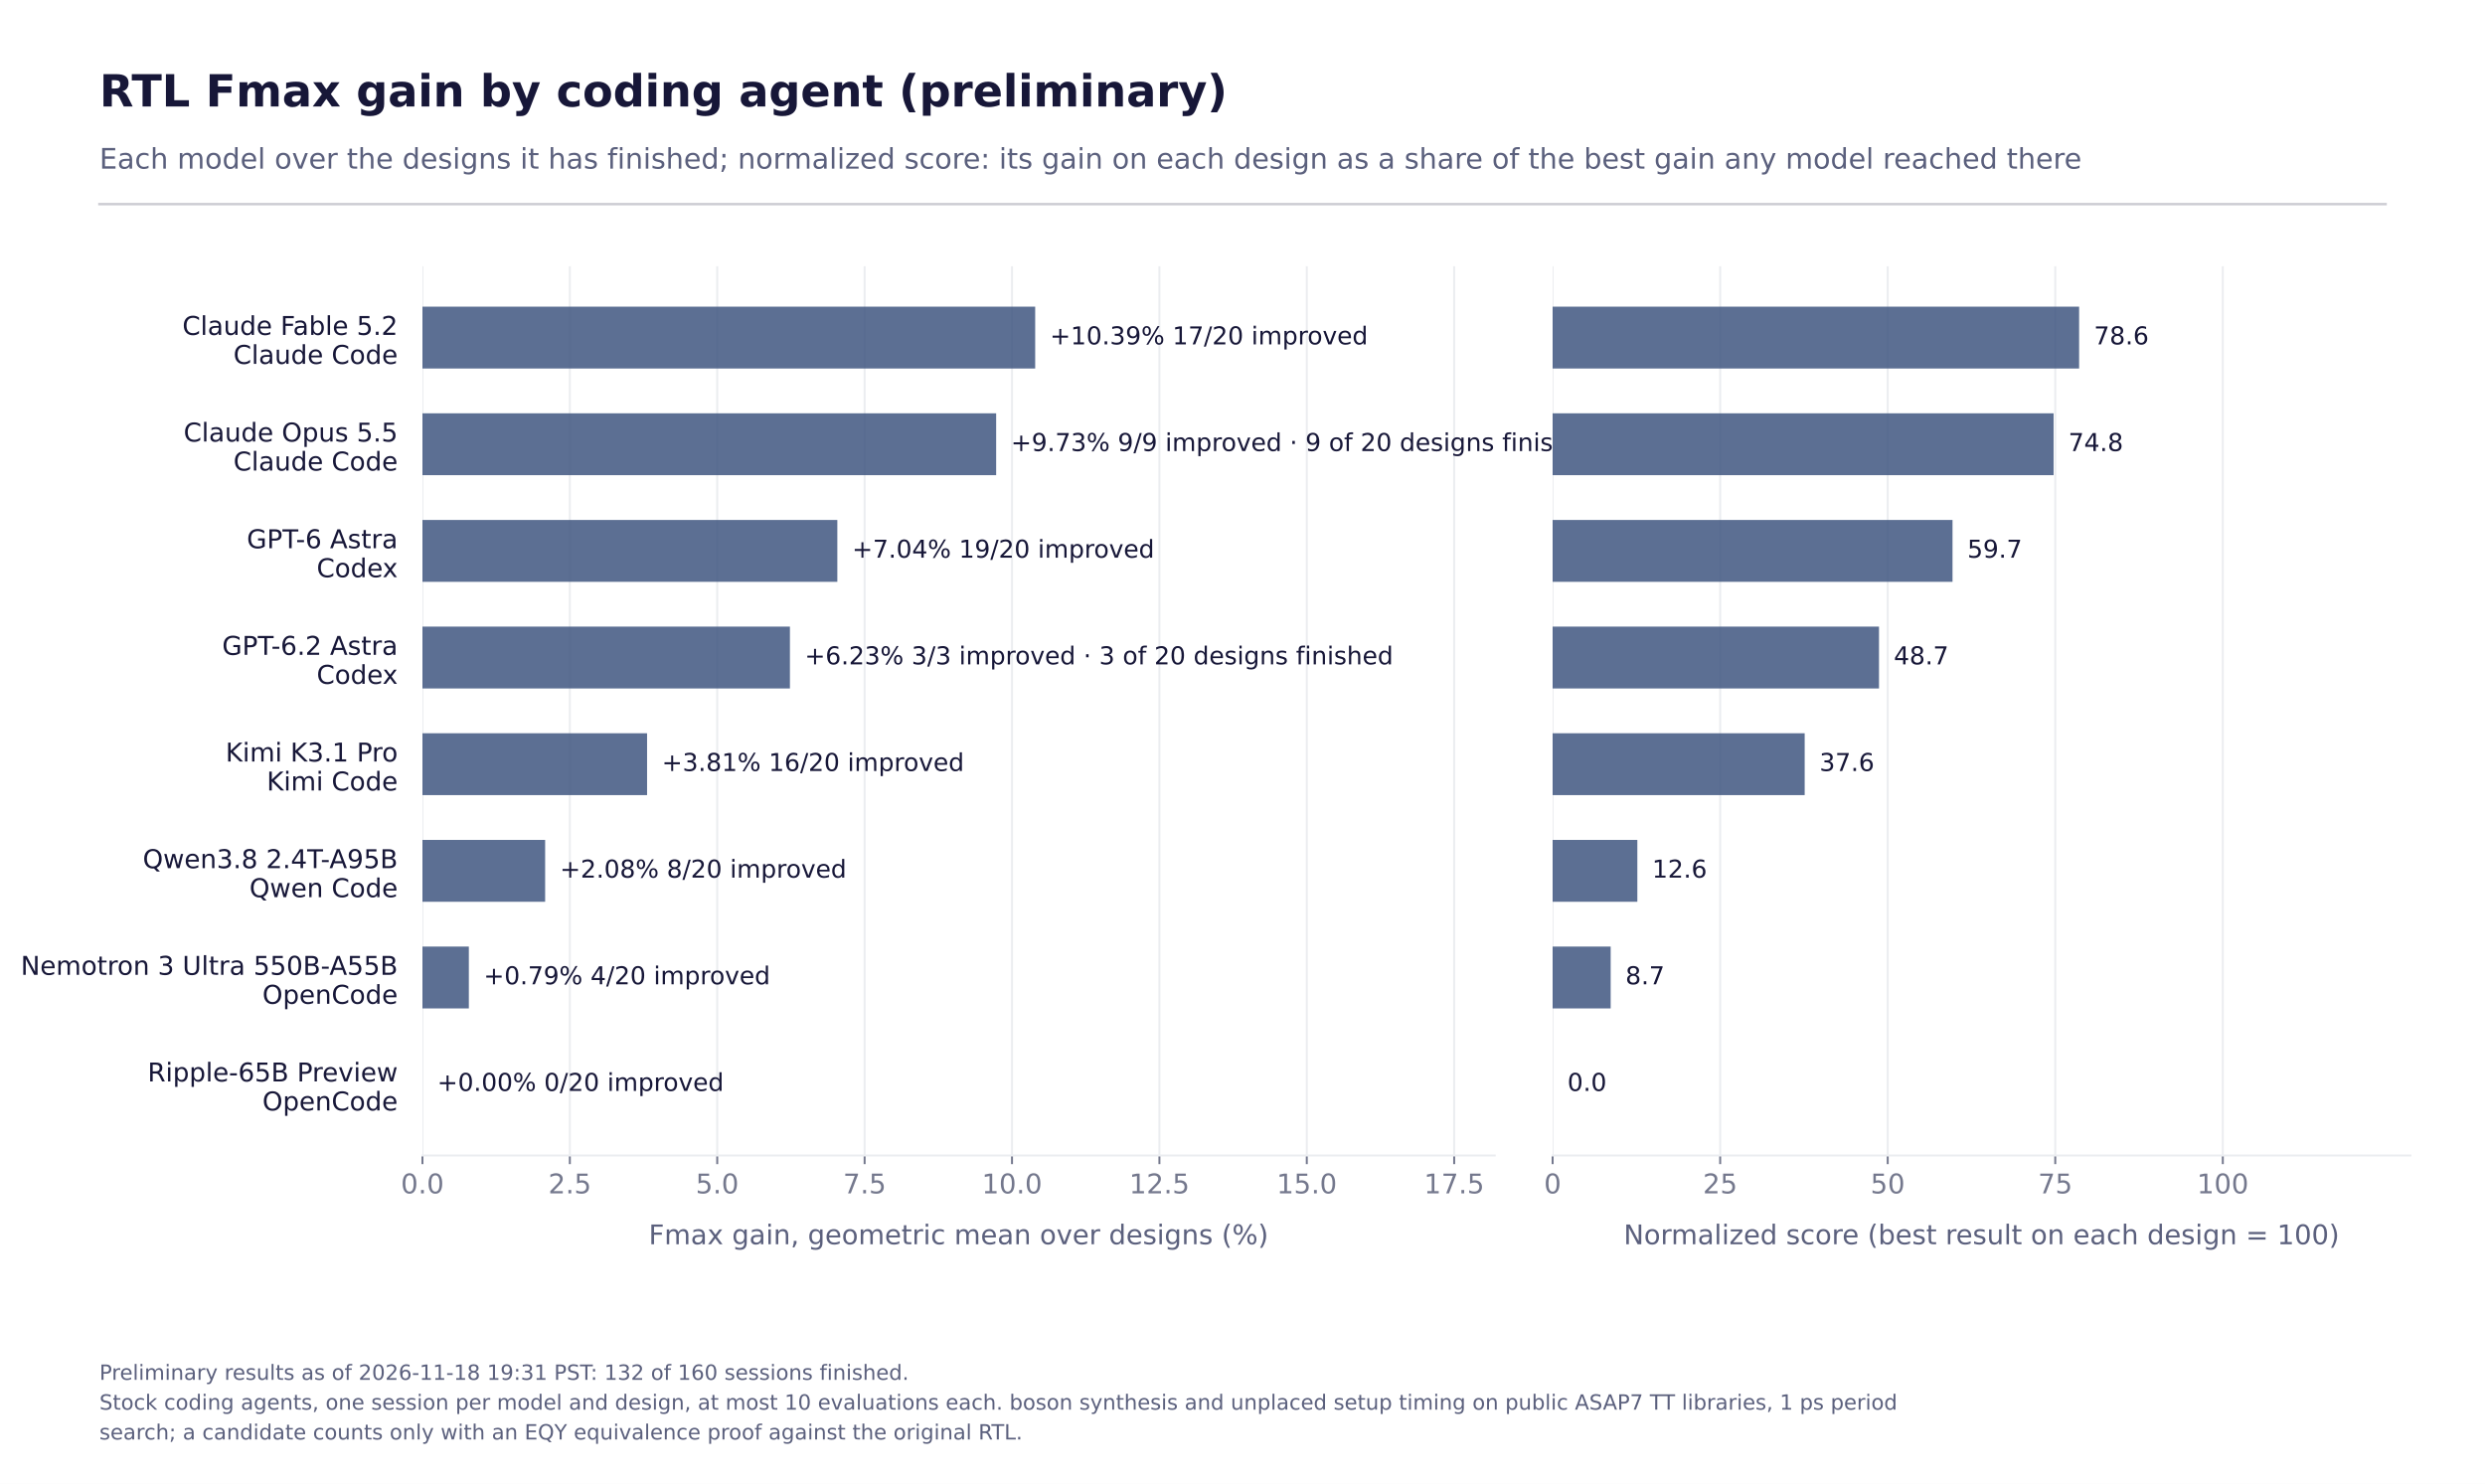
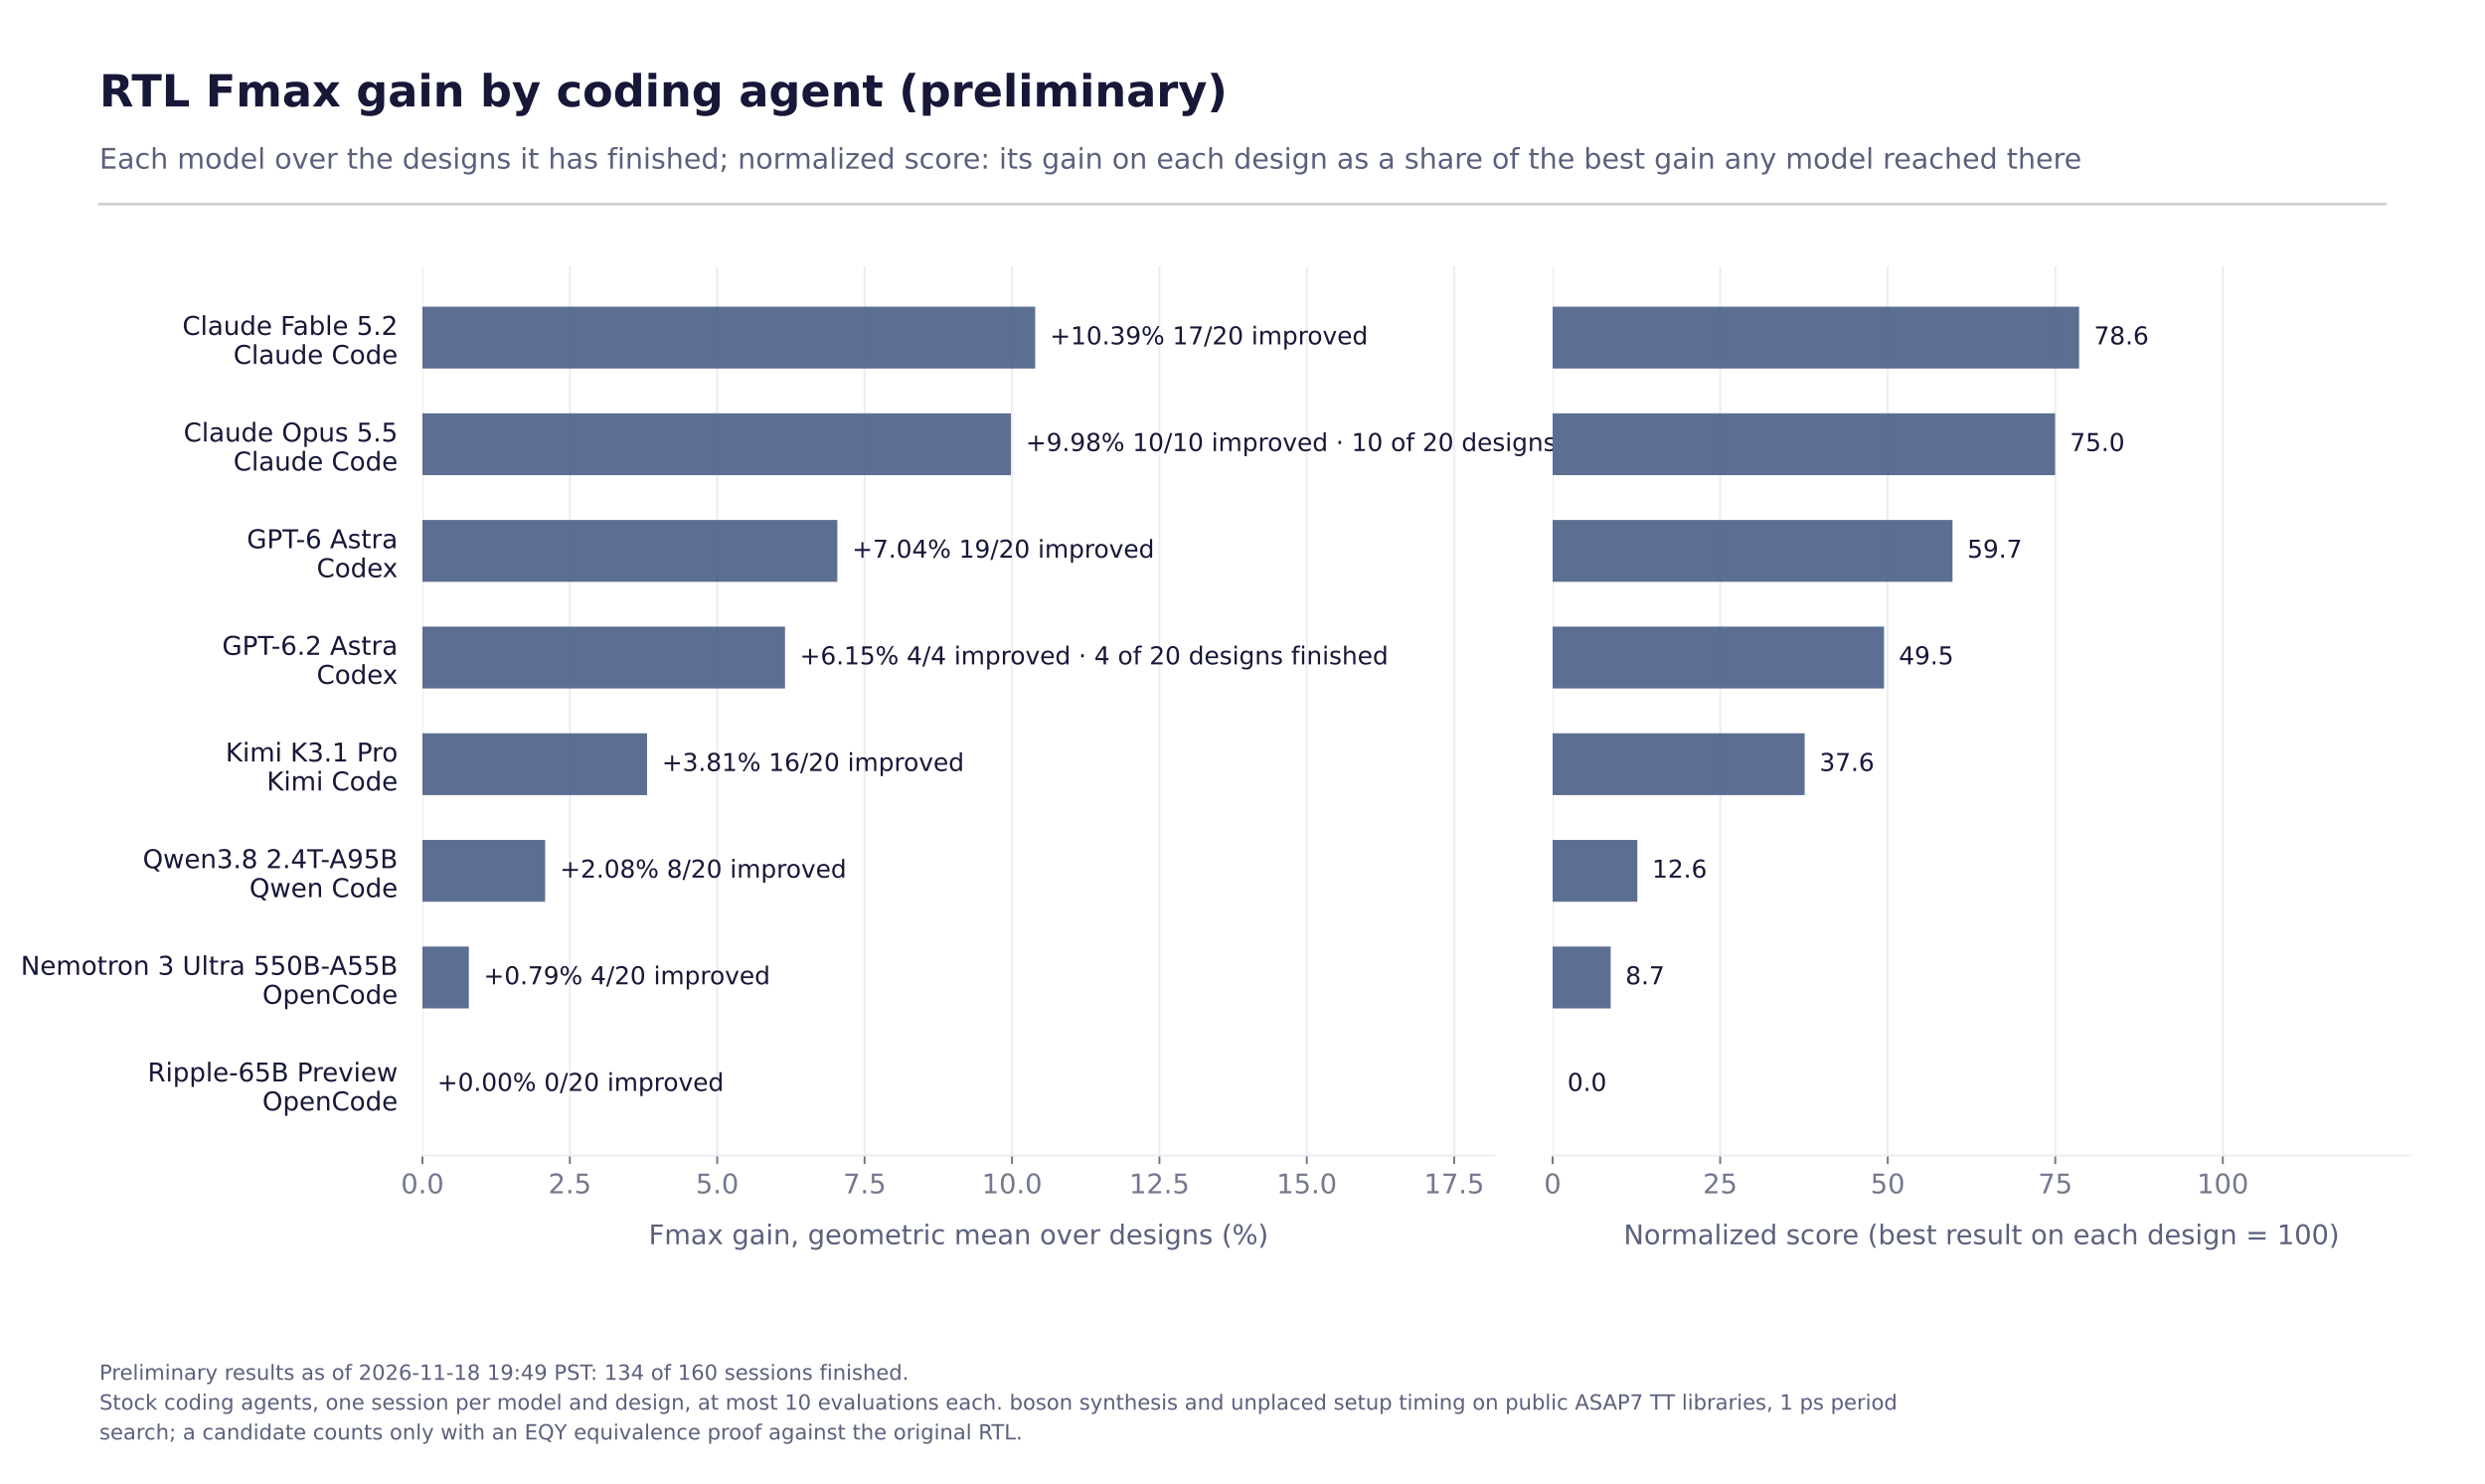
<svg xmlns="http://www.w3.org/2000/svg" xmlns:xlink="http://www.w3.org/1999/xlink" width="1008pt" height="601.92pt" viewBox="0 0 1008 601.92" version="1.1">
  <defs>
    <style type="text/css">*{stroke-linejoin: round; stroke-linecap: butt}</style>
  </defs>
  <g id="figure_1">
    <g id="patch_1">
      <path d="M 0 601.92  L 1008 601.92  L 1008 0  L 0 0  z " style="fill: #ffffff" />
    </g>
    <g id="axes_1">
      <g id="patch_2">
        <path d="M 171.36 468.72  L 606.311 468.72  L 606.311 108  L 171.36 108  z " style="fill: #ffffff" />
      </g>
      <g id="matplotlib.axis_1">
        <g id="xtick_1">
          <g id="line2d_1">
-             <path d="M 171.36 468.72  L 171.36 108  " clip-path="url(#pb3bda55762)" style="fill: none; stroke: #ebedf0; stroke-width: 0.8; stroke-linecap: square" />
+             <path d="M 171.36 468.72  L 171.36 108  " clip-path="url(#pba1dd83146)" style="fill: none; stroke: #ebedf0; stroke-width: 0.8; stroke-linecap: square" />
          </g>
          <g id="line2d_2">
            <defs>
              <path id="m93d353a957" d="M 0 0  L 0 3.5  " style="stroke: #74788d; stroke-width: 0.8" />
            </defs>
            <g>
              <use xlink:href="#m93d353a957" x="171.36" y="468.72" style="fill: #74788d; stroke: #74788d; stroke-width: 0.8" />
            </g>
          </g>
          <g id="text_1">
            <text style="fill: #74788d; font: 11px 'DejaVu Sans'; text-anchor: middle" x="171.36" y="484.078" transform="rotate(-0 171.36 484.0783)">0.0</text>
          </g>
        </g>
        <g id="xtick_2">
          <g id="line2d_3">
-             <path d="M 231.146 468.72  L 231.146 108  " clip-path="url(#pb3bda55762)" style="fill: none; stroke: #ebedf0; stroke-width: 0.8; stroke-linecap: square" />
+             <path d="M 231.146 468.72  L 231.146 108  " clip-path="url(#pba1dd83146)" style="fill: none; stroke: #ebedf0; stroke-width: 0.8; stroke-linecap: square" />
          </g>
          <g id="line2d_4">
            <g>
              <use xlink:href="#m93d353a957" x="231.146" y="468.72" style="fill: #74788d; stroke: #74788d; stroke-width: 0.8" />
            </g>
          </g>
          <g id="text_2">
            <text style="fill: #74788d; font: 11px 'DejaVu Sans'; text-anchor: middle" x="231.146" y="484.078" transform="rotate(-0 231.1463 484.0783)">2.5</text>
          </g>
        </g>
        <g id="xtick_3">
          <g id="line2d_5">
-             <path d="M 290.933 468.72  L 290.933 108  " clip-path="url(#pb3bda55762)" style="fill: none; stroke: #ebedf0; stroke-width: 0.8; stroke-linecap: square" />
+             <path d="M 290.933 468.72  L 290.933 108  " clip-path="url(#pba1dd83146)" style="fill: none; stroke: #ebedf0; stroke-width: 0.8; stroke-linecap: square" />
          </g>
          <g id="line2d_6">
            <g>
              <use xlink:href="#m93d353a957" x="290.933" y="468.72" style="fill: #74788d; stroke: #74788d; stroke-width: 0.8" />
            </g>
          </g>
          <g id="text_3">
            <text style="fill: #74788d; font: 11px 'DejaVu Sans'; text-anchor: middle" x="290.933" y="484.078" transform="rotate(-0 290.9326 484.0783)">5.0</text>
          </g>
        </g>
        <g id="xtick_4">
          <g id="line2d_7">
-             <path d="M 350.719 468.72  L 350.719 108  " clip-path="url(#pb3bda55762)" style="fill: none; stroke: #ebedf0; stroke-width: 0.8; stroke-linecap: square" />
+             <path d="M 350.719 468.72  L 350.719 108  " clip-path="url(#pba1dd83146)" style="fill: none; stroke: #ebedf0; stroke-width: 0.8; stroke-linecap: square" />
          </g>
          <g id="line2d_8">
            <g>
              <use xlink:href="#m93d353a957" x="350.719" y="468.72" style="fill: #74788d; stroke: #74788d; stroke-width: 0.8" />
            </g>
          </g>
          <g id="text_4">
            <text style="fill: #74788d; font: 11px 'DejaVu Sans'; text-anchor: middle" x="350.719" y="484.078" transform="rotate(-0 350.719 484.0783)">7.5</text>
          </g>
        </g>
        <g id="xtick_5">
          <g id="line2d_9">
-             <path d="M 410.505 468.72  L 410.505 108  " clip-path="url(#pb3bda55762)" style="fill: none; stroke: #ebedf0; stroke-width: 0.8; stroke-linecap: square" />
+             <path d="M 410.505 468.72  L 410.505 108  " clip-path="url(#pba1dd83146)" style="fill: none; stroke: #ebedf0; stroke-width: 0.8; stroke-linecap: square" />
          </g>
          <g id="line2d_10">
            <g>
              <use xlink:href="#m93d353a957" x="410.505" y="468.72" style="fill: #74788d; stroke: #74788d; stroke-width: 0.8" />
            </g>
          </g>
          <g id="text_5">
            <text style="fill: #74788d; font: 11px 'DejaVu Sans'; text-anchor: middle" x="410.505" y="484.078" transform="rotate(-0 410.5053 484.0783)">10.0</text>
          </g>
        </g>
        <g id="xtick_6">
          <g id="line2d_11">
-             <path d="M 470.292 468.72  L 470.292 108  " clip-path="url(#pb3bda55762)" style="fill: none; stroke: #ebedf0; stroke-width: 0.8; stroke-linecap: square" />
+             <path d="M 470.292 468.72  L 470.292 108  " clip-path="url(#pba1dd83146)" style="fill: none; stroke: #ebedf0; stroke-width: 0.8; stroke-linecap: square" />
          </g>
          <g id="line2d_12">
            <g>
              <use xlink:href="#m93d353a957" x="470.292" y="468.72" style="fill: #74788d; stroke: #74788d; stroke-width: 0.8" />
            </g>
          </g>
          <g id="text_6">
            <text style="fill: #74788d; font: 11px 'DejaVu Sans'; text-anchor: middle" x="470.292" y="484.078" transform="rotate(-0 470.2916 484.0783)">12.5</text>
          </g>
        </g>
        <g id="xtick_7">
          <g id="line2d_13">
-             <path d="M 530.078 468.72  L 530.078 108  " clip-path="url(#pb3bda55762)" style="fill: none; stroke: #ebedf0; stroke-width: 0.8; stroke-linecap: square" />
+             <path d="M 530.078 468.72  L 530.078 108  " clip-path="url(#pba1dd83146)" style="fill: none; stroke: #ebedf0; stroke-width: 0.8; stroke-linecap: square" />
          </g>
          <g id="line2d_14">
            <g>
              <use xlink:href="#m93d353a957" x="530.078" y="468.72" style="fill: #74788d; stroke: #74788d; stroke-width: 0.8" />
            </g>
          </g>
          <g id="text_7">
            <text style="fill: #74788d; font: 11px 'DejaVu Sans'; text-anchor: middle" x="530.078" y="484.078" transform="rotate(-0 530.0779 484.0783)">15.0</text>
          </g>
        </g>
        <g id="xtick_8">
          <g id="line2d_15">
-             <path d="M 589.864 468.72  L 589.864 108  " clip-path="url(#pb3bda55762)" style="fill: none; stroke: #ebedf0; stroke-width: 0.8; stroke-linecap: square" />
+             <path d="M 589.864 468.72  L 589.864 108  " clip-path="url(#pba1dd83146)" style="fill: none; stroke: #ebedf0; stroke-width: 0.8; stroke-linecap: square" />
          </g>
          <g id="line2d_16">
            <g>
              <use xlink:href="#m93d353a957" x="589.864" y="468.72" style="fill: #74788d; stroke: #74788d; stroke-width: 0.8" />
            </g>
          </g>
          <g id="text_8">
            <text style="fill: #74788d; font: 11px 'DejaVu Sans'; text-anchor: middle" x="589.864" y="484.078" transform="rotate(-0 589.8642 484.0783)">17.5</text>
          </g>
        </g>
        <g id="text_9">
          <text style="fill: #5b607d; font: 11px 'DejaVu Sans'; text-anchor: middle" x="388.836" y="504.724" transform="rotate(-0 388.8357 504.7242)">Fmax gain, geometric mean over designs (%)</text>
        </g>
      </g>
      <g id="matplotlib.axis_2">
        <g id="ytick_1">
          <g id="line2d_17" />
          <g id="text_10">
            <text style="fill: #171738; font: 10.5px 'DejaVu Sans'" transform="translate(73.96391 135.8506)">Claude Fable 5.2</text>
            <text style="fill: #171738; font: 10.5px 'DejaVu Sans'" transform="translate(94.67516 147.6083)">Claude Code</text>
          </g>
        </g>
        <g id="ytick_2">
          <g id="line2d_18" />
          <g id="text_11">
            <text style="fill: #171738; font: 10.5px 'DejaVu Sans'" transform="translate(74.46758 179.1127)">Claude Opus 5.5</text>
            <text style="fill: #171738; font: 10.5px 'DejaVu Sans'" transform="translate(94.67516 190.8704)">Claude Code</text>
          </g>
        </g>
        <g id="ytick_3">
          <g id="line2d_19" />
          <g id="text_12">
            <text style="fill: #171738; font: 10.5px 'DejaVu Sans'" transform="translate(100.1122 222.3749)">GPT-6 Astra</text>
            <text style="fill: #171738; font: 10.5px 'DejaVu Sans'" transform="translate(128.4458 234.1326)">Codex</text>
          </g>
        </g>
        <g id="ytick_4">
          <g id="line2d_20" />
          <g id="text_13">
            <text style="fill: #171738; font: 10.5px 'DejaVu Sans'" transform="translate(90.09453 265.6371)">GPT-6.2 Astra</text>
            <text style="fill: #171738; font: 10.5px 'DejaVu Sans'" transform="translate(128.4458 277.3948)">Codex</text>
          </g>
        </g>
        <g id="ytick_5">
          <g id="line2d_21" />
          <g id="text_14">
            <text style="fill: #171738; font: 10.5px 'DejaVu Sans'" transform="translate(91.50219 308.8993)">Kimi K3.1 Pro</text>
            <text style="fill: #171738; font: 10.5px 'DejaVu Sans'" transform="translate(108.1923 320.657)">Kimi Code</text>
          </g>
        </g>
        <g id="ytick_6">
          <g id="line2d_22" />
          <g id="text_15">
            <text style="fill: #171738; font: 10.5px 'DejaVu Sans'" transform="translate(57.90383 352.1614)">Qwen3.8 2.4T-A95B</text>
            <text style="fill: #171738; font: 10.5px 'DejaVu Sans'" transform="translate(101.172 363.9191)">Qwen Code</text>
          </g>
        </g>
        <g id="ytick_7">
          <g id="line2d_23" />
          <g id="text_16">
            <text style="fill: #171738; font: 10.5px 'DejaVu Sans'" transform="translate(8.409453 395.4236)">Nemotron 3 Ultra 550B-A55B</text>
            <text style="fill: #171738; font: 10.5px 'DejaVu Sans'" transform="translate(106.4302 407.1813)">OpenCode</text>
          </g>
        </g>
        <g id="ytick_8">
          <g id="line2d_24" />
          <g id="text_17">
            <text style="fill: #171738; font: 10.5px 'DejaVu Sans'" transform="translate(59.87914 438.6858)">Ripple-65B Preview</text>
            <text style="fill: #171738; font: 10.5px 'DejaVu Sans'" transform="translate(106.4302 450.4435)">OpenCode</text>
          </g>
        </g>
      </g>
      <g id="patch_3">
-         <path d="M 171.36 124.396  L 419.904 124.396  L 419.904 149.488  L 171.36 149.488  z " clip-path="url(#pb3bda55762)" style="fill: #3f5680; opacity: 0.85" />
+         <path d="M 171.36 124.396  L 419.904 124.396  L 419.904 149.488  L 171.36 149.488  z " clip-path="url(#pba1dd83146)" style="fill: #3f5680; opacity: 0.85" />
      </g>
      <g id="patch_4">
-         <path d="M 171.36 167.659  L 404.072 167.659  L 404.072 192.751  L 171.36 192.751  z " clip-path="url(#pb3bda55762)" style="fill: #3f5680; opacity: 0.85" />
+         <path d="M 171.36 167.659  L 410.075 167.659  L 410.075 192.751  L 171.36 192.751  z " clip-path="url(#pba1dd83146)" style="fill: #3f5680; opacity: 0.85" />
      </g>
      <g id="patch_5">
-         <path d="M 171.36 210.921  L 339.647 210.921  L 339.647 236.013  L 171.36 236.013  z " clip-path="url(#pb3bda55762)" style="fill: #3f5680; opacity: 0.85" />
+         <path d="M 171.36 210.921  L 339.647 210.921  L 339.647 236.013  L 171.36 236.013  z " clip-path="url(#pba1dd83146)" style="fill: #3f5680; opacity: 0.85" />
      </g>
      <g id="patch_6">
-         <path d="M 171.36 254.183  L 320.419 254.183  L 320.419 279.275  L 171.36 279.275  z " clip-path="url(#pb3bda55762)" style="fill: #3f5680; opacity: 0.85" />
+         <path d="M 171.36 254.183  L 318.434 254.183  L 318.434 279.275  L 171.36 279.275  z " clip-path="url(#pba1dd83146)" style="fill: #3f5680; opacity: 0.85" />
      </g>
      <g id="patch_7">
-         <path d="M 171.36 297.445  L 262.474 297.445  L 262.474 322.537  L 171.36 322.537  z " clip-path="url(#pb3bda55762)" style="fill: #3f5680; opacity: 0.85" />
+         <path d="M 171.36 297.445  L 262.474 297.445  L 262.474 322.537  L 171.36 322.537  z " clip-path="url(#pba1dd83146)" style="fill: #3f5680; opacity: 0.85" />
      </g>
      <g id="patch_8">
-         <path d="M 171.36 340.707  L 221.126 340.707  L 221.126 365.799  L 171.36 365.799  z " clip-path="url(#pb3bda55762)" style="fill: #3f5680; opacity: 0.85" />
+         <path d="M 171.36 340.707  L 221.126 340.707  L 221.126 365.799  L 171.36 365.799  z " clip-path="url(#pba1dd83146)" style="fill: #3f5680; opacity: 0.85" />
      </g>
      <g id="patch_9">
-         <path d="M 171.36 383.969  L 190.181 383.969  L 190.181 409.061  L 171.36 409.061  z " clip-path="url(#pb3bda55762)" style="fill: #3f5680; opacity: 0.85" />
+         <path d="M 171.36 383.969  L 190.181 383.969  L 190.181 409.061  L 171.36 409.061  z " clip-path="url(#pba1dd83146)" style="fill: #3f5680; opacity: 0.85" />
      </g>
      <g id="patch_10">
-         <path d="M 171.36 427.232  L 171.36 427.232  L 171.36 452.324  L 171.36 452.324  z " clip-path="url(#pb3bda55762)" style="fill: #3f5680; opacity: 0.85" />
+         <path d="M 171.36 427.232  L 171.36 427.232  L 171.36 452.324  L 171.36 452.324  z " clip-path="url(#pba1dd83146)" style="fill: #3f5680; opacity: 0.85" />
      </g>
      <g id="patch_11">
        <path d="M 171.36 468.72  L 606.311 468.72  " style="fill: none; stroke: #ebedf0; stroke-width: 0.8; stroke-linejoin: miter; stroke-linecap: square" />
      </g>
      <g id="text_18">
        <text style="fill: #171738; font: 10px 'DejaVu Sans'; text-anchor: start" x="425.904" y="139.702" transform="rotate(-0 425.9037 139.7018)">+10.39%   17/20 improved</text>
      </g>
      <g id="text_19">
-         <text style="fill: #171738; font: 10px 'DejaVu Sans'; text-anchor: start" x="410.072" y="182.964" transform="rotate(-0 410.0723 182.9639)">+9.73%   9/9 improved · 9 of 20 designs finished</text>
+         <text style="fill: #171738; font: 10px 'DejaVu Sans'; text-anchor: start" x="416.075" y="182.964" transform="rotate(-0 416.0748 182.9639)">+9.98%   10/10 improved · 10 of 20 designs finished</text>
      </g>
      <g id="text_20">
        <text style="fill: #171738; font: 10px 'DejaVu Sans'; text-anchor: start" x="345.647" y="226.226" transform="rotate(-0 345.6465 226.2261)">+7.04%   19/20 improved</text>
      </g>
      <g id="text_21">
-         <text style="fill: #171738; font: 10px 'DejaVu Sans'; text-anchor: start" x="326.419" y="269.488" transform="rotate(-0 326.4193 269.4883)">+6.23%   3/3 improved · 3 of 20 designs finished</text>
+         <text style="fill: #171738; font: 10px 'DejaVu Sans'; text-anchor: start" x="324.434" y="269.488" transform="rotate(-0 324.4343 269.4883)">+6.15%   4/4 improved · 4 of 20 designs finished</text>
      </g>
      <g id="text_22">
        <text style="fill: #171738; font: 10px 'DejaVu Sans'; text-anchor: start" x="268.474" y="312.75" transform="rotate(-0 268.4744 312.7505)">+3.81%   16/20 improved</text>
      </g>
      <g id="text_23">
        <text style="fill: #171738; font: 10px 'DejaVu Sans'; text-anchor: start" x="227.126" y="356.013" transform="rotate(-0 227.1261 356.0126)">+2.08%   8/20 improved</text>
      </g>
      <g id="text_24">
        <text style="fill: #171738; font: 10px 'DejaVu Sans'; text-anchor: start" x="196.181" y="399.275" transform="rotate(-0 196.1807 399.2748)">+0.79%   4/20 improved</text>
      </g>
      <g id="text_25">
        <text style="fill: #171738; font: 10px 'DejaVu Sans'; text-anchor: start" x="177.36" y="442.537" transform="rotate(-0 177.36 442.537)">+0.00%   0/20 improved</text>
      </g>
    </g>
    <g id="axes_2">
      <g id="patch_12">
        <path d="M 629.799 468.72  L 977.76 468.72  L 977.76 108  L 629.799 108  z " style="fill: #ffffff" />
      </g>
      <g id="matplotlib.axis_3">
        <g id="xtick_9">
          <g id="line2d_25">
-             <path d="M 629.799 468.72  L 629.799 108  " clip-path="url(#p01aa2b09fa)" style="fill: none; stroke: #ebedf0; stroke-width: 0.8; stroke-linecap: square" />
+             <path d="M 629.799 468.72  L 629.799 108  " clip-path="url(#p0ac3e5d269)" style="fill: none; stroke: #ebedf0; stroke-width: 0.8; stroke-linecap: square" />
          </g>
          <g id="line2d_26">
            <g>
              <use xlink:href="#m93d353a957" x="629.799" y="468.72" style="fill: #74788d; stroke: #74788d; stroke-width: 0.8" />
            </g>
          </g>
          <g id="text_26">
            <text style="fill: #74788d; font: 11px 'DejaVu Sans'; text-anchor: middle" x="629.799" y="484.078" transform="rotate(-0 629.7988 484.0783)">0</text>
          </g>
        </g>
        <g id="xtick_10">
          <g id="line2d_27">
-             <path d="M 697.76 468.72  L 697.76 108  " clip-path="url(#p01aa2b09fa)" style="fill: none; stroke: #ebedf0; stroke-width: 0.8; stroke-linecap: square" />
+             <path d="M 697.76 468.72  L 697.76 108  " clip-path="url(#p0ac3e5d269)" style="fill: none; stroke: #ebedf0; stroke-width: 0.8; stroke-linecap: square" />
          </g>
          <g id="line2d_28">
            <g>
              <use xlink:href="#m93d353a957" x="697.76" y="468.72" style="fill: #74788d; stroke: #74788d; stroke-width: 0.8" />
            </g>
          </g>
          <g id="text_27">
            <text style="fill: #74788d; font: 11px 'DejaVu Sans'; text-anchor: middle" x="697.76" y="484.078" transform="rotate(-0 697.76 484.0783)">25</text>
          </g>
        </g>
        <g id="xtick_11">
          <g id="line2d_29">
-             <path d="M 765.721 468.72  L 765.721 108  " clip-path="url(#p01aa2b09fa)" style="fill: none; stroke: #ebedf0; stroke-width: 0.8; stroke-linecap: square" />
+             <path d="M 765.721 468.72  L 765.721 108  " clip-path="url(#p0ac3e5d269)" style="fill: none; stroke: #ebedf0; stroke-width: 0.8; stroke-linecap: square" />
          </g>
          <g id="line2d_30">
            <g>
              <use xlink:href="#m93d353a957" x="765.721" y="468.72" style="fill: #74788d; stroke: #74788d; stroke-width: 0.8" />
            </g>
          </g>
          <g id="text_28">
            <text style="fill: #74788d; font: 11px 'DejaVu Sans'; text-anchor: middle" x="765.721" y="484.078" transform="rotate(-0 765.7212 484.0783)">50</text>
          </g>
        </g>
        <g id="xtick_12">
          <g id="line2d_31">
-             <path d="M 833.682 468.72  L 833.682 108  " clip-path="url(#p01aa2b09fa)" style="fill: none; stroke: #ebedf0; stroke-width: 0.8; stroke-linecap: square" />
+             <path d="M 833.682 468.72  L 833.682 108  " clip-path="url(#p0ac3e5d269)" style="fill: none; stroke: #ebedf0; stroke-width: 0.8; stroke-linecap: square" />
          </g>
          <g id="line2d_32">
            <g>
              <use xlink:href="#m93d353a957" x="833.682" y="468.72" style="fill: #74788d; stroke: #74788d; stroke-width: 0.8" />
            </g>
          </g>
          <g id="text_29">
            <text style="fill: #74788d; font: 11px 'DejaVu Sans'; text-anchor: middle" x="833.682" y="484.078" transform="rotate(-0 833.6823 484.0783)">75</text>
          </g>
        </g>
        <g id="xtick_13">
          <g id="line2d_33">
-             <path d="M 901.643 468.72  L 901.643 108  " clip-path="url(#p01aa2b09fa)" style="fill: none; stroke: #ebedf0; stroke-width: 0.8; stroke-linecap: square" />
+             <path d="M 901.643 468.72  L 901.643 108  " clip-path="url(#p0ac3e5d269)" style="fill: none; stroke: #ebedf0; stroke-width: 0.8; stroke-linecap: square" />
          </g>
          <g id="line2d_34">
            <g>
              <use xlink:href="#m93d353a957" x="901.643" y="468.72" style="fill: #74788d; stroke: #74788d; stroke-width: 0.8" />
            </g>
          </g>
          <g id="text_30">
            <text style="fill: #74788d; font: 11px 'DejaVu Sans'; text-anchor: middle" x="901.643" y="484.078" transform="rotate(-0 901.6435 484.0783)">100</text>
          </g>
        </g>
        <g id="text_31">
          <text style="fill: #5b607d; font: 11px 'DejaVu Sans'; text-anchor: middle" x="803.779" y="504.724" transform="rotate(-0 803.7794 504.7242)">Normalized score (best result on each design = 100)</text>
        </g>
      </g>
      <g id="matplotlib.axis_4">
        <g id="ytick_9">
          <g id="line2d_35" />
        </g>
        <g id="ytick_10">
          <g id="line2d_36" />
        </g>
        <g id="ytick_11">
          <g id="line2d_37" />
        </g>
        <g id="ytick_12">
          <g id="line2d_38" />
        </g>
        <g id="ytick_13">
          <g id="line2d_39" />
        </g>
        <g id="ytick_14">
          <g id="line2d_40" />
        </g>
        <g id="ytick_15">
          <g id="line2d_41" />
        </g>
        <g id="ytick_16">
          <g id="line2d_42" />
        </g>
      </g>
      <g id="patch_13">
-         <path d="M 629.799 124.396  L 843.36 124.396  L 843.36 149.488  L 629.799 149.488  z " clip-path="url(#p01aa2b09fa)" style="fill: #3f5680; opacity: 0.85" />
+         <path d="M 629.799 124.396  L 843.36 124.396  L 843.36 149.488  L 629.799 149.488  z " clip-path="url(#p0ac3e5d269)" style="fill: #3f5680; opacity: 0.85" />
      </g>
      <g id="patch_14">
-         <path d="M 629.799 167.659  L 833.003 167.659  L 833.003 192.751  L 629.799 192.751  z " clip-path="url(#p01aa2b09fa)" style="fill: #3f5680; opacity: 0.85" />
+         <path d="M 629.799 167.659  L 833.601 167.659  L 833.601 192.751  L 629.799 192.751  z " clip-path="url(#p0ac3e5d269)" style="fill: #3f5680; opacity: 0.85" />
      </g>
      <g id="patch_15">
-         <path d="M 629.799 210.921  L 792.009 210.921  L 792.009 236.013  L 629.799 236.013  z " clip-path="url(#p01aa2b09fa)" style="fill: #3f5680; opacity: 0.85" />
+         <path d="M 629.799 210.921  L 792.009 210.921  L 792.009 236.013  L 629.799 236.013  z " clip-path="url(#p0ac3e5d269)" style="fill: #3f5680; opacity: 0.85" />
      </g>
      <g id="patch_16">
-         <path d="M 629.799 254.183  L 762.187 254.183  L 762.187 279.275  L 629.799 279.275  z " clip-path="url(#p01aa2b09fa)" style="fill: #3f5680; opacity: 0.85" />
+         <path d="M 629.799 254.183  L 764.226 254.183  L 764.226 279.275  L 629.799 279.275  z " clip-path="url(#p0ac3e5d269)" style="fill: #3f5680; opacity: 0.85" />
      </g>
      <g id="patch_17">
-         <path d="M 629.799 297.445  L 732.04 297.445  L 732.04 322.537  L 629.799 322.537  z " clip-path="url(#p01aa2b09fa)" style="fill: #3f5680; opacity: 0.85" />
+         <path d="M 629.799 297.445  L 732.04 297.445  L 732.04 322.537  L 629.799 322.537  z " clip-path="url(#p0ac3e5d269)" style="fill: #3f5680; opacity: 0.85" />
      </g>
      <g id="patch_18">
-         <path d="M 629.799 340.707  L 664.16 340.707  L 664.16 365.799  L 629.799 365.799  z " clip-path="url(#p01aa2b09fa)" style="fill: #3f5680; opacity: 0.85" />
+         <path d="M 629.799 340.707  L 664.16 340.707  L 664.16 365.799  L 629.799 365.799  z " clip-path="url(#p0ac3e5d269)" style="fill: #3f5680; opacity: 0.85" />
      </g>
      <g id="patch_19">
-         <path d="M 629.799 383.969  L 653.341 383.969  L 653.341 409.061  L 629.799 409.061  z " clip-path="url(#p01aa2b09fa)" style="fill: #3f5680; opacity: 0.85" />
+         <path d="M 629.799 383.969  L 653.341 383.969  L 653.341 409.061  L 629.799 409.061  z " clip-path="url(#p0ac3e5d269)" style="fill: #3f5680; opacity: 0.85" />
      </g>
      <g id="patch_20">
-         <path d="M 629.799 427.232  L 629.799 427.232  L 629.799 452.324  L 629.799 452.324  z " clip-path="url(#p01aa2b09fa)" style="fill: #3f5680; opacity: 0.85" />
+         <path d="M 629.799 427.232  L 629.799 427.232  L 629.799 452.324  L 629.799 452.324  z " clip-path="url(#p0ac3e5d269)" style="fill: #3f5680; opacity: 0.85" />
      </g>
      <g id="patch_21">
        <path d="M 629.799 468.72  L 977.76 468.72  " style="fill: none; stroke: #ebedf0; stroke-width: 0.8; stroke-linejoin: miter; stroke-linecap: square" />
      </g>
      <g id="text_32">
        <text style="fill: #171738; font: 10px 'DejaVu Sans'; text-anchor: start" x="849.36" y="139.702" transform="rotate(-0 849.36 139.7018)">78.6</text>
      </g>
      <g id="text_33">
-         <text style="fill: #171738; font: 10px 'DejaVu Sans'; text-anchor: start" x="839.003" y="182.964" transform="rotate(-0 839.0027 182.9639)">74.8</text>
+         <text style="fill: #171738; font: 10px 'DejaVu Sans'; text-anchor: start" x="839.601" y="182.964" transform="rotate(-0 839.6008 182.9639)">75.0</text>
      </g>
      <g id="text_34">
        <text style="fill: #171738; font: 10px 'DejaVu Sans'; text-anchor: start" x="798.009" y="226.226" transform="rotate(-0 798.0085 226.2261)">59.7</text>
      </g>
      <g id="text_35">
-         <text style="fill: #171738; font: 10px 'DejaVu Sans'; text-anchor: start" x="768.187" y="269.488" transform="rotate(-0 768.1872 269.4883)">48.7</text>
+         <text style="fill: #171738; font: 10px 'DejaVu Sans'; text-anchor: start" x="770.226" y="269.488" transform="rotate(-0 770.226 269.4883)">49.5</text>
      </g>
      <g id="text_36">
        <text style="fill: #171738; font: 10px 'DejaVu Sans'; text-anchor: start" x="738.04" y="312.75" transform="rotate(-0 738.0396 312.7505)">37.6</text>
      </g>
      <g id="text_37">
        <text style="fill: #171738; font: 10px 'DejaVu Sans'; text-anchor: start" x="670.16" y="356.013" transform="rotate(-0 670.16 356.0126)">12.6</text>
      </g>
      <g id="text_38">
        <text style="fill: #171738; font: 10px 'DejaVu Sans'; text-anchor: start" x="659.341" y="399.275" transform="rotate(-0 659.3406 399.2748)">8.7</text>
      </g>
      <g id="text_39">
        <text style="fill: #171738; font: 10px 'DejaVu Sans'; text-anchor: start" x="635.799" y="442.537" transform="rotate(-0 635.7988 442.537)">0.0</text>
      </g>
    </g>
    <g id="line2d_43">
      <path d="M 40.32 82.8  L 967.68 82.8  " style="fill: none; stroke: #171738; stroke-opacity: 0.22; stroke-linecap: square" />
    </g>
    <g id="text_40">
      <text style="fill: #171738; font: 700 18px 'DejaVu Sans'; text-anchor: start" x="40.32" y="43.2" transform="rotate(-0 40.32 43.2)">RTL Fmax gain by coding agent (preliminary)</text>
    </g>
    <g id="text_41">
      <text style="fill: #5b607d; font: 11.5px 'DejaVu Sans'; text-anchor: start" x="40.32" y="68.4" transform="rotate(-0 40.32 68.4)">Each model over the designs it has finished; normalized score: its gain on each design as a share of the best gain any model reached there</text>
    </g>
    <g id="text_42">
-       <text style="fill: #5b607d; font: 8.5px 'DejaVu Sans'" transform="translate(40.32 559.7168)">Preliminary results as of 2026-11-18 19:31 PST: 132 of 160 sessions finished.</text>
+       <text style="fill: #5b607d; font: 8.5px 'DejaVu Sans'" transform="translate(40.32 559.7168)">Preliminary results as of 2026-11-18 19:49 PST: 134 of 160 sessions finished.</text>
      <text style="fill: #5b607d; font: 8.5px 'DejaVu Sans'" transform="translate(40.32 571.8184)">Stock coding agents, one session per model and design, at most 10 evaluations each. boson synthesis and unplaced setup timing on public ASAP7 TT libraries, 1 ps period</text>
      <text style="fill: #5b607d; font: 8.5px 'DejaVu Sans'" transform="translate(40.32 583.92)">search; a candidate counts only with an EQY equivalence proof against the original RTL.</text>
    </g>
  </g>
  <defs>
-     <clipPath id="pb3bda55762">
+     <clipPath id="pba1dd83146">
      <rect x="171.36" y="108" width="434.951" height="360.72" />
    </clipPath>
-     <clipPath id="p01aa2b09fa">
+     <clipPath id="p0ac3e5d269">
      <rect x="629.799" y="108" width="347.961" height="360.72" />
    </clipPath>
  </defs>
</svg>
